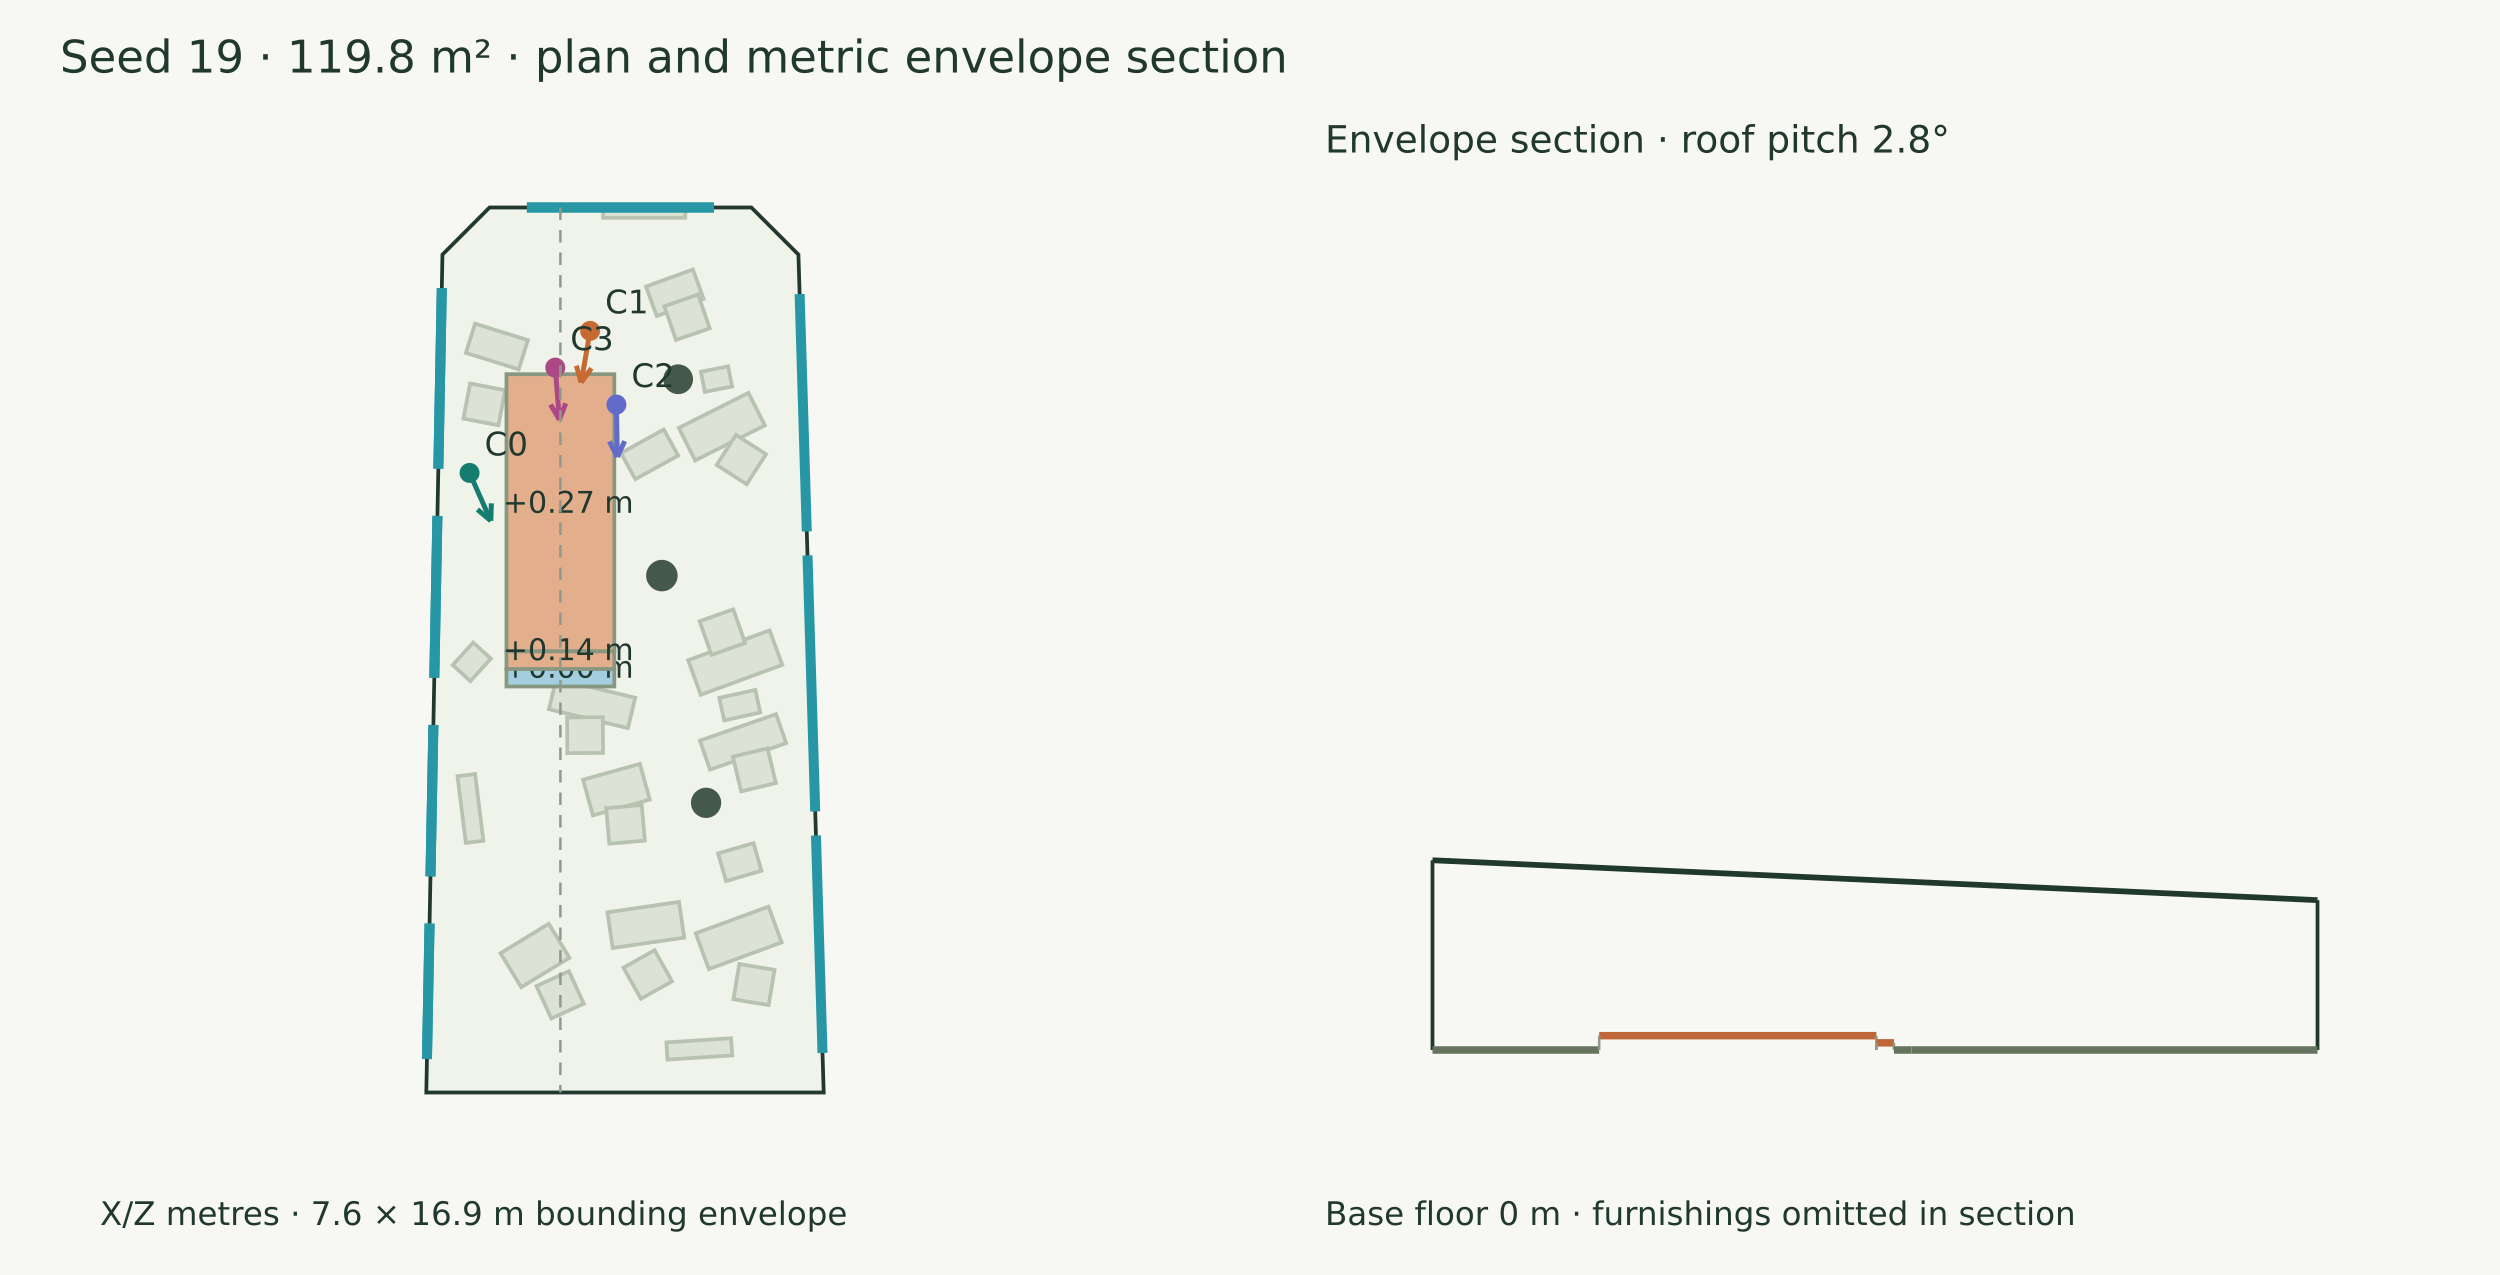
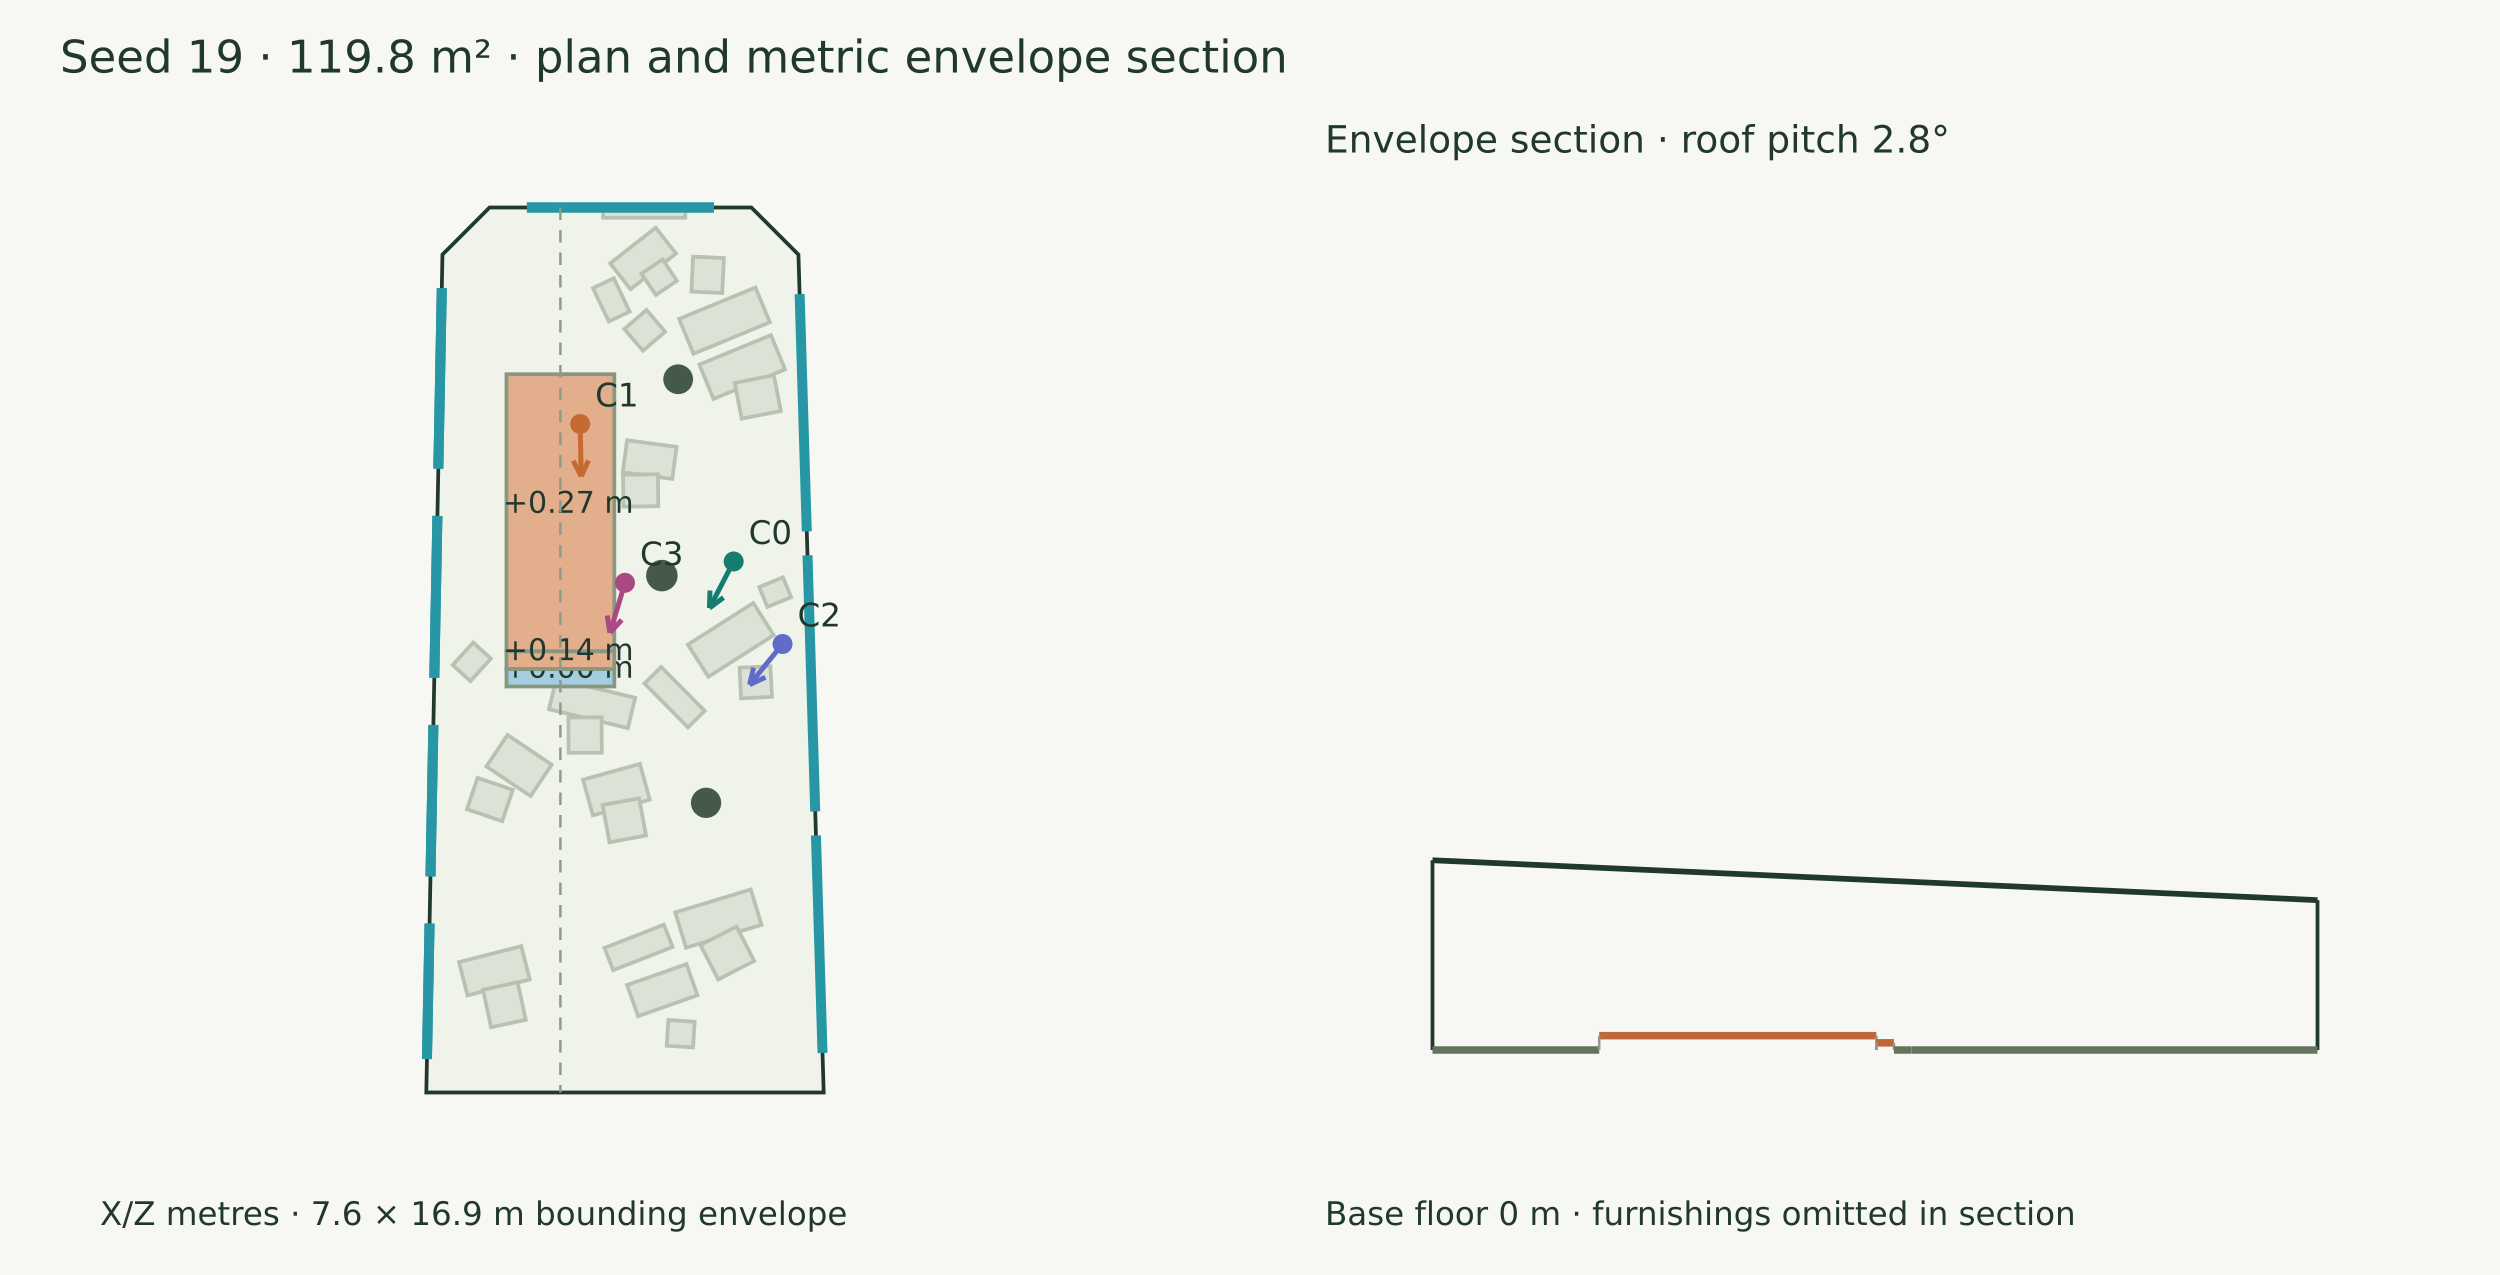
<svg xmlns="http://www.w3.org/2000/svg" width="1000" height="510" viewBox="0 0 1000 510">
  <rect width="100%" height="100%" fill="#f7f8f3" />
  <g font-family="DejaVu Sans" fill="#20382e">
    <text x="24.000" y="29.000" font-size="18">Seed 19 · 119.8 m² · plan and metric envelope section</text>
    <polygon points="195.819,82.999 300.535,82.999 319.372,101.837 329.480,437.001 170.520,437.001 176.982,101.837" fill="#eff3e9" stroke="#20382e" stroke-width="1.5" />
-     <polygon points="312.904,265.960 280.310,277.914 275.238,264.083 307.832,252.129" fill="#dce3d6" stroke="#b7c2b0" stroke-width="1.5" />
-     <polygon points="298.061,257.193 284.599,261.954 279.839,248.491 293.301,243.731" fill="#dce3d6" stroke="#b7c2b0" stroke-width="1.5" />
-     <polygon points="278.280,373.315 307.397,362.636 312.648,376.956 283.532,387.635" fill="#dce3d6" stroke="#b7c2b0" stroke-width="1.5" />
-     <polygon points="295.724,385.611 309.808,387.959 307.460,402.044 293.375,399.696" fill="#dce3d6" stroke="#b7c2b0" stroke-width="1.5" />
-     <polygon points="190.022,129.472 211.150,136.047 207.505,147.760 186.377,141.186" fill="#dce3d6" stroke="#b7c2b0" stroke-width="1.5" />
-     <polygon points="188.038,153.415 202.065,156.090 199.389,170.116 185.363,167.441" fill="#dce3d6" stroke="#b7c2b0" stroke-width="1.5" />
+     <polygon points="307.917,128.911 277.393,141.498 271.649,127.568 302.173,114.982" fill="#dce3d6" stroke="#b7c2b0" stroke-width="1.5" />
+     <polygon points="289.563,103.233 288.897,117.216 276.567,116.628 277.233,102.646" fill="#dce3d6" stroke="#b7c2b0" stroke-width="1.5" />
+     <polygon points="279.734,145.838 308.357,134.035 314.017,147.762 285.395,159.565" fill="#dce3d6" stroke="#b7c2b0" stroke-width="1.5" />
+     <polygon points="293.886,153.162 309.536,150.095 312.338,164.394 296.688,167.462" fill="#dce3d6" stroke="#b7c2b0" stroke-width="1.5" />
+     <polygon points="275.149,257.841 301.315,241.192 309.503,254.060 283.337,270.709" fill="#dce3d6" stroke="#b7c2b0" stroke-width="1.5" />
+     <polygon points="295.833,267.094 308.161,266.477 308.773,278.713 296.445,279.329" fill="#dce3d6" stroke="#b7c2b0" stroke-width="1.5" />
+     <polygon points="270.115,364.936 300.314,355.778 304.606,369.930 274.407,379.088" fill="#dce3d6" stroke="#b7c2b0" stroke-width="1.5" />
+     <polygon points="280.183,378.038 294.585,370.596 301.693,384.353 287.291,391.795" fill="#dce3d6" stroke="#b7c2b0" stroke-width="1.5" />
    <polygon points="222.500,271.544 254.079,279.111 251.168,291.259 219.589,283.692" fill="#dce3d6" stroke="#b7c2b0" stroke-width="1.5" />
-     <polygon points="226.839,286.986 241.118,286.890 241.214,301.169 226.935,301.265" fill="#dce3d6" stroke="#b7c2b0" stroke-width="1.5" />
+     <polygon points="227.354,287.018 240.622,286.929 240.717,301.058 227.449,301.147" fill="#dce3d6" stroke="#b7c2b0" stroke-width="1.5" />
    <polygon points="233.204,311.864 255.959,305.556 259.917,319.835 237.162,326.143" fill="#dce3d6" stroke="#b7c2b0" stroke-width="1.5" />
-     <polygon points="242.465,323.264 256.688,322.004 257.948,336.227 243.725,337.487" fill="#dce3d6" stroke="#b7c2b0" stroke-width="1.5" />
-     <polygon points="200.206,381.286 219.495,369.514 227.789,383.106 208.501,394.877" fill="#dce3d6" stroke="#b7c2b0" stroke-width="1.5" />
-     <polygon points="214.589,394.416 227.575,388.479 233.513,401.465 220.527,407.402" fill="#dce3d6" stroke="#b7c2b0" stroke-width="1.5" />
-     <polygon points="279.964,296.241 310.442,285.654 314.471,297.253 283.992,307.839" fill="#dce3d6" stroke="#b7c2b0" stroke-width="1.5" />
-     <polygon points="293.134,302.658 307.017,299.322 310.353,313.206 296.470,316.542" fill="#dce3d6" stroke="#b7c2b0" stroke-width="1.5" />
-     <polygon points="243.003,364.911 271.607,360.758 273.681,375.040 245.076,379.193" fill="#dce3d6" stroke="#b7c2b0" stroke-width="1.5" />
-     <polygon points="249.379,387.068 261.829,380.077 268.821,392.527 256.371,399.519" fill="#dce3d6" stroke="#b7c2b0" stroke-width="1.5" />
-     <polygon points="271.516,171.169 299.384,157.136 305.936,170.148 278.068,184.181" fill="#dce3d6" stroke="#b7c2b0" stroke-width="1.5" />
-     <polygon points="286.666,185.979 294.395,173.973 306.401,181.701 298.672,193.708" fill="#dce3d6" stroke="#b7c2b0" stroke-width="1.5" />
-     <polygon points="258.399,114.622 277.156,107.793 281.447,119.578 262.690,126.408" fill="#dce3d6" stroke="#b7c2b0" stroke-width="1.5" />
-     <polygon points="265.735,122.481 279.233,117.824 283.890,131.322 270.392,135.980" fill="#dce3d6" stroke="#b7c2b0" stroke-width="1.5" />
-     <polygon points="209.810,211.430 236.670,210.629 237.113,225.492 210.253,226.292" fill="#dce3d6" stroke="#b7c2b0" stroke-width="1.5" />
-     <polygon points="220.594,227.876 233.111,234.747 226.240,247.264 213.723,240.393" fill="#dce3d6" stroke="#b7c2b0" stroke-width="1.5" />
-     <polygon points="190.040,309.595 193.367,336.290 186.340,337.166 183.014,310.471" fill="#dce3d6" stroke="#b7c2b0" stroke-width="1.5" />
-     <polygon points="292.883,422.167 267.003,423.830 266.562,416.961 292.441,415.298" fill="#dce3d6" stroke="#b7c2b0" stroke-width="1.5" />
+     <polygon points="241.030,322.025 255.642,319.302 258.417,334.191 243.805,336.914" fill="#dce3d6" stroke="#b7c2b0" stroke-width="1.5" />
+     <polygon points="244.077,105.320 262.288,91.069 270.403,101.438 252.192,115.689" fill="#dce3d6" stroke="#b7c2b0" stroke-width="1.5" />
+     <polygon points="256.584,109.429 265.023,103.762 270.767,112.316 262.329,117.983" fill="#dce3d6" stroke="#b7c2b0" stroke-width="1.5" />
+     <polygon points="183.608,384.830 208.515,378.463 211.920,391.785 187.013,398.151" fill="#dce3d6" stroke="#b7c2b0" stroke-width="1.5" />
+     <polygon points="193.182,395.908 207.056,392.901 210.307,407.902 196.433,410.909" fill="#dce3d6" stroke="#b7c2b0" stroke-width="1.5" />
+     <polygon points="250.829,176.092 270.627,178.748 268.907,191.563 249.110,188.906" fill="#dce3d6" stroke="#b7c2b0" stroke-width="1.5" />
+     <polygon points="249.227,189.871 263.166,189.714 263.310,202.502 249.371,202.659" fill="#dce3d6" stroke="#b7c2b0" stroke-width="1.5" />
+     <polygon points="203.002,293.994 220.670,305.866 212.215,318.449 194.547,306.577" fill="#dce3d6" stroke="#b7c2b0" stroke-width="1.5" />
+     <polygon points="191.024,311.157 205.130,315.929 200.885,328.474 186.779,323.702" fill="#dce3d6" stroke="#b7c2b0" stroke-width="1.5" />
+     <polygon points="250.846,393.994 274.602,385.639 278.987,398.108 255.232,406.463" fill="#dce3d6" stroke="#b7c2b0" stroke-width="1.5" />
+     <polygon points="267.349,408.021 277.857,408.682 277.210,418.968 266.702,418.307" fill="#dce3d6" stroke="#b7c2b0" stroke-width="1.5" />
    <polygon points="196.344,263.440 188.159,272.448 181.081,266.017 189.266,257.009" fill="#dce3d6" stroke="#b7c2b0" stroke-width="1.5" />
-     <polygon points="287.708,279.132 302.142,275.975 304.113,284.992 289.680,288.148" fill="#dce3d6" stroke="#b7c2b0" stroke-width="1.5" />
-     <polygon points="248.388,181.237 265.518,171.811 271.256,182.238 254.126,191.665" fill="#dce3d6" stroke="#b7c2b0" stroke-width="1.5" />
-     <polygon points="292.838,154.603 281.937,156.750 280.349,148.684 291.250,146.537" fill="#dce3d6" stroke="#b7c2b0" stroke-width="1.5" />
-     <polygon points="241.251,201.963 227.940,200.708 228.901,190.514 242.212,191.769" fill="#dce3d6" stroke="#b7c2b0" stroke-width="1.5" />
-     <polygon points="287.226,341.348 301.395,337.260 304.585,348.317 290.416,352.405" fill="#dce3d6" stroke="#b7c2b0" stroke-width="1.5" />
+     <polygon points="245.506,111.285 251.841,124.633 243.503,128.590 237.168,115.242" fill="#dce3d6" stroke="#b7c2b0" stroke-width="1.5" />
+     <polygon points="249.732,131.594 258.591,123.996 266.050,132.694 257.191,140.292" fill="#dce3d6" stroke="#b7c2b0" stroke-width="1.5" />
+     <polygon points="269.042,378.804 245.253,388.069 241.776,379.142 265.564,369.876" fill="#dce3d6" stroke="#b7c2b0" stroke-width="1.5" />
+     <polygon points="264.457,266.788 281.858,284.345 275.195,290.949 257.794,273.392" fill="#dce3d6" stroke="#b7c2b0" stroke-width="1.5" />
+     <polygon points="306.937,242.774 303.684,234.814 313.208,230.922 316.461,238.882" fill="#dce3d6" stroke="#b7c2b0" stroke-width="1.5" />
    <polygon points="241.237,83.501 274.109,83.501 274.109,87.096 241.237,87.096" fill="#dce3d6" stroke="#b7c2b0" stroke-width="1.5" />
    <polygon points="202.585,149.678 245.729,149.678 245.729,260.551 202.585,260.551" fill="#e3ae8c" stroke="#899781" stroke-width="1.5" />
    <text x="201.157" y="205.114" font-size="12">+0.27 m</text>
    <polygon points="202.585,267.573 245.729,267.573 245.729,274.595 202.585,274.595" fill="#a4cee0" stroke="#899781" stroke-width="1.5" />
    <text x="201.157" y="271.084" font-size="12">+0.00 m</text>
    <polygon points="202.585,260.551 245.729,260.551 245.729,267.573 202.585,267.573" fill="#e3ae8c" stroke="#899781" stroke-width="1.5" />
    <text x="201.157" y="264.062" font-size="12">+0.14 m</text>
    <circle cx="271.266" cy="151.702" r="5.954" fill="#45594a" />
    <circle cx="282.432" cy="321.134" r="6.05" fill="#45594a" />
    <circle cx="264.747" cy="230.239" r="6.295" fill="#45594a" />
    <path d="M210.761,82.999 L285.593,82.999" stroke="#2797a5" stroke-width="4" fill="none" />
    <path d="M210.761,82.999 L285.593,82.999" stroke="#2797a5" stroke-width="4" fill="none" />
    <path d="M319.849,117.640 L322.712,212.567" stroke="#2797a5" stroke-width="4" fill="none" />
    <path d="M323.001,222.153 L326.090,324.598" stroke="#2797a5" stroke-width="4" fill="none" />
    <path d="M326.379,334.183 L329.003,421.197" stroke="#2797a5" stroke-width="4" fill="none" />
    <path d="M170.779,423.606 L171.823,369.442" stroke="#2797a5" stroke-width="4" fill="none" />
    <path d="M170.779,423.606 L171.823,369.442" stroke="#2797a5" stroke-width="4" fill="none" />
    <path d="M172.187,350.547 L173.354,289.991" stroke="#2797a5" stroke-width="4" fill="none" />
    <path d="M172.187,350.547 L173.354,289.991" stroke="#2797a5" stroke-width="4" fill="none" />
    <path d="M173.719,271.096 L174.966,206.365" stroke="#2797a5" stroke-width="4" fill="none" />
    <path d="M173.719,271.096 L174.966,206.365" stroke="#2797a5" stroke-width="4" fill="none" />
    <path d="M175.331,187.470 L176.723,115.231" stroke="#2797a5" stroke-width="4" fill="none" />
    <path d="M175.331,187.470 L176.723,115.231" stroke="#2797a5" stroke-width="4" fill="none" />
-     <path d="M187.827,189.167 L196.316,208.326" stroke="#147d70" stroke-width="2" fill="none" />
-     <path d="M196.316,208.326 L190.979,203.797" stroke="#147d70" stroke-width="2" fill="none" />
-     <path d="M196.316,208.326 L196.546,201.330" stroke="#147d70" stroke-width="2" fill="none" />
-     <circle cx="187.827" cy="189.167" r="4" fill="#147d70" />
-     <text x="193.827" y="182.167" font-size="13">C0</text>
-     <path d="M236.045,132.346 L232.474,153.011" stroke="#c56a33" stroke-width="2" fill="none" />
-     <path d="M232.474,153.011 L230.547,146.282" stroke="#c56a33" stroke-width="2" fill="none" />
-     <path d="M232.474,153.011 L236.547,147.318" stroke="#c56a33" stroke-width="2" fill="none" />
-     <circle cx="236.045" cy="132.346" r="4" fill="#c56a33" />
-     <text x="242.045" y="125.346" font-size="13">C1</text>
-     <path d="M246.566,161.828 L246.919,182.810" stroke="#626aca" stroke-width="2" fill="none" />
-     <path d="M246.919,182.810 L243.769,176.559" stroke="#626aca" stroke-width="2" fill="none" />
-     <path d="M246.919,182.810 L249.858,176.457" stroke="#626aca" stroke-width="2" fill="none" />
-     <circle cx="246.566" cy="161.828" r="4" fill="#626aca" />
-     <text x="252.566" y="154.828" font-size="13">C2</text>
-     <path d="M222.110,147.048 L223.751,167.864" stroke="#aa4984" stroke-width="2" fill="none" />
-     <path d="M223.751,167.864 L220.220,161.820" stroke="#aa4984" stroke-width="2" fill="none" />
-     <path d="M223.751,167.864 L226.291,161.341" stroke="#aa4984" stroke-width="2" fill="none" />
-     <circle cx="222.11" cy="147.048" r="4" fill="#aa4984" />
-     <text x="228.110" y="140.048" font-size="13">C3</text>
+     <path d="M293.465,224.588 L283.783,243.209" stroke="#147d70" stroke-width="2" fill="none" />
+     <path d="M283.783,243.209 L283.990,236.212" stroke="#147d70" stroke-width="2" fill="none" />
+     <path d="M283.783,243.209 L289.392,239.021" stroke="#147d70" stroke-width="2" fill="none" />
+     <circle cx="293.465" cy="224.588" r="4" fill="#147d70" />
+     <text x="299.465" y="217.588" font-size="13">C0</text>
+     <path d="M232.065,169.596 L232.469,190.544" stroke="#c56a33" stroke-width="2" fill="none" />
+     <path d="M232.469,190.544 L229.303,184.301" stroke="#c56a33" stroke-width="2" fill="none" />
+     <path d="M232.469,190.544 L235.392,184.183" stroke="#c56a33" stroke-width="2" fill="none" />
+     <circle cx="232.065" cy="169.596" r="4" fill="#c56a33" />
+     <text x="238.065" y="162.596" font-size="13">C1</text>
+     <path d="M313.016,257.598 L299.832,273.881" stroke="#626aca" stroke-width="2" fill="none" />
+     <path d="M299.832,273.881 L301.432,267.066" stroke="#626aca" stroke-width="2" fill="none" />
+     <path d="M299.832,273.881 L306.164,270.898" stroke="#626aca" stroke-width="2" fill="none" />
+     <circle cx="313.016" cy="257.598" r="4" fill="#626aca" />
+     <text x="319.016" y="250.598" font-size="13">C2</text>
+     <path d="M250.003,233.118 L243.974,253.108" stroke="#aa4984" stroke-width="2" fill="none" />
+     <path d="M243.974,253.108 L242.879,246.194" stroke="#aa4984" stroke-width="2" fill="none" />
+     <path d="M243.974,253.108 L248.709,247.953" stroke="#aa4984" stroke-width="2" fill="none" />
+     <circle cx="250.003" cy="233.118" r="4" fill="#aa4984" />
+     <text x="256.003" y="226.118" font-size="13">C3</text>
    <text x="40.000" y="490.000" font-size="13">X/Z metres · 7.6 × 16.9 m bounding envelope</text>
    <path d="M224.157,82.999 L224.157,437.001" stroke="#909a8b" stroke-width="1" stroke-dasharray="5 4" fill="none" />
    <path d="M572.999,344.107 L927.001,360.063" stroke="#20382e" stroke-width="2.3" fill="none" />
    <path d="M572.999,420.000 L572.999,344.107" stroke="#20382e" stroke-width="1.5" fill="none" />
    <path d="M927.001,420.000 L927.001,360.063" stroke="#20382e" stroke-width="1.5" fill="none" />
    <path d="M572.999,420.000 L639.678,420.000" stroke="#65745f" stroke-width="3" fill="none" />
    <path d="M572.999,420.000 L572.999,420.000" stroke="#8d9a85" stroke-width="1" fill="none" />
    <path d="M639.678,420.000 L639.678,420.000" stroke="#8d9a85" stroke-width="1" fill="none" />
    <path d="M639.678,414.269 L750.551,414.269" stroke="#bf6738" stroke-width="3" fill="none" />
    <path d="M639.678,420.000 L639.678,414.269" stroke="#8d9a85" stroke-width="1" fill="none" />
    <path d="M750.551,420.000 L750.551,414.269" stroke="#8d9a85" stroke-width="1" fill="none" />
    <path d="M750.551,417.134 L757.573,417.134" stroke="#bf6738" stroke-width="3" fill="none" />
    <path d="M750.551,420.000 L750.551,417.134" stroke="#8d9a85" stroke-width="1" fill="none" />
    <path d="M757.573,420.000 L757.573,417.134" stroke="#8d9a85" stroke-width="1" fill="none" />
    <path d="M757.573,420.000 L764.595,420.000" stroke="#65745f" stroke-width="3" fill="none" />
    <path d="M757.573,420.000 L757.573,420.000" stroke="#8d9a85" stroke-width="1" fill="none" />
    <path d="M764.595,420.000 L764.595,420.000" stroke="#8d9a85" stroke-width="1" fill="none" />
    <path d="M764.595,420.000 L927.001,420.000" stroke="#65745f" stroke-width="3" fill="none" />
    <path d="M764.595,420.000 L764.595,420.000" stroke="#8d9a85" stroke-width="1" fill="none" />
    <path d="M927.001,420.000 L927.001,420.000" stroke="#8d9a85" stroke-width="1" fill="none" />
    <text x="530.000" y="61.000" font-size="15">Envelope section · roof pitch 2.8°</text>
    <text x="530.000" y="490.000" font-size="13">Base floor 0 m · furnishings omitted in section</text>
  </g>
</svg>
